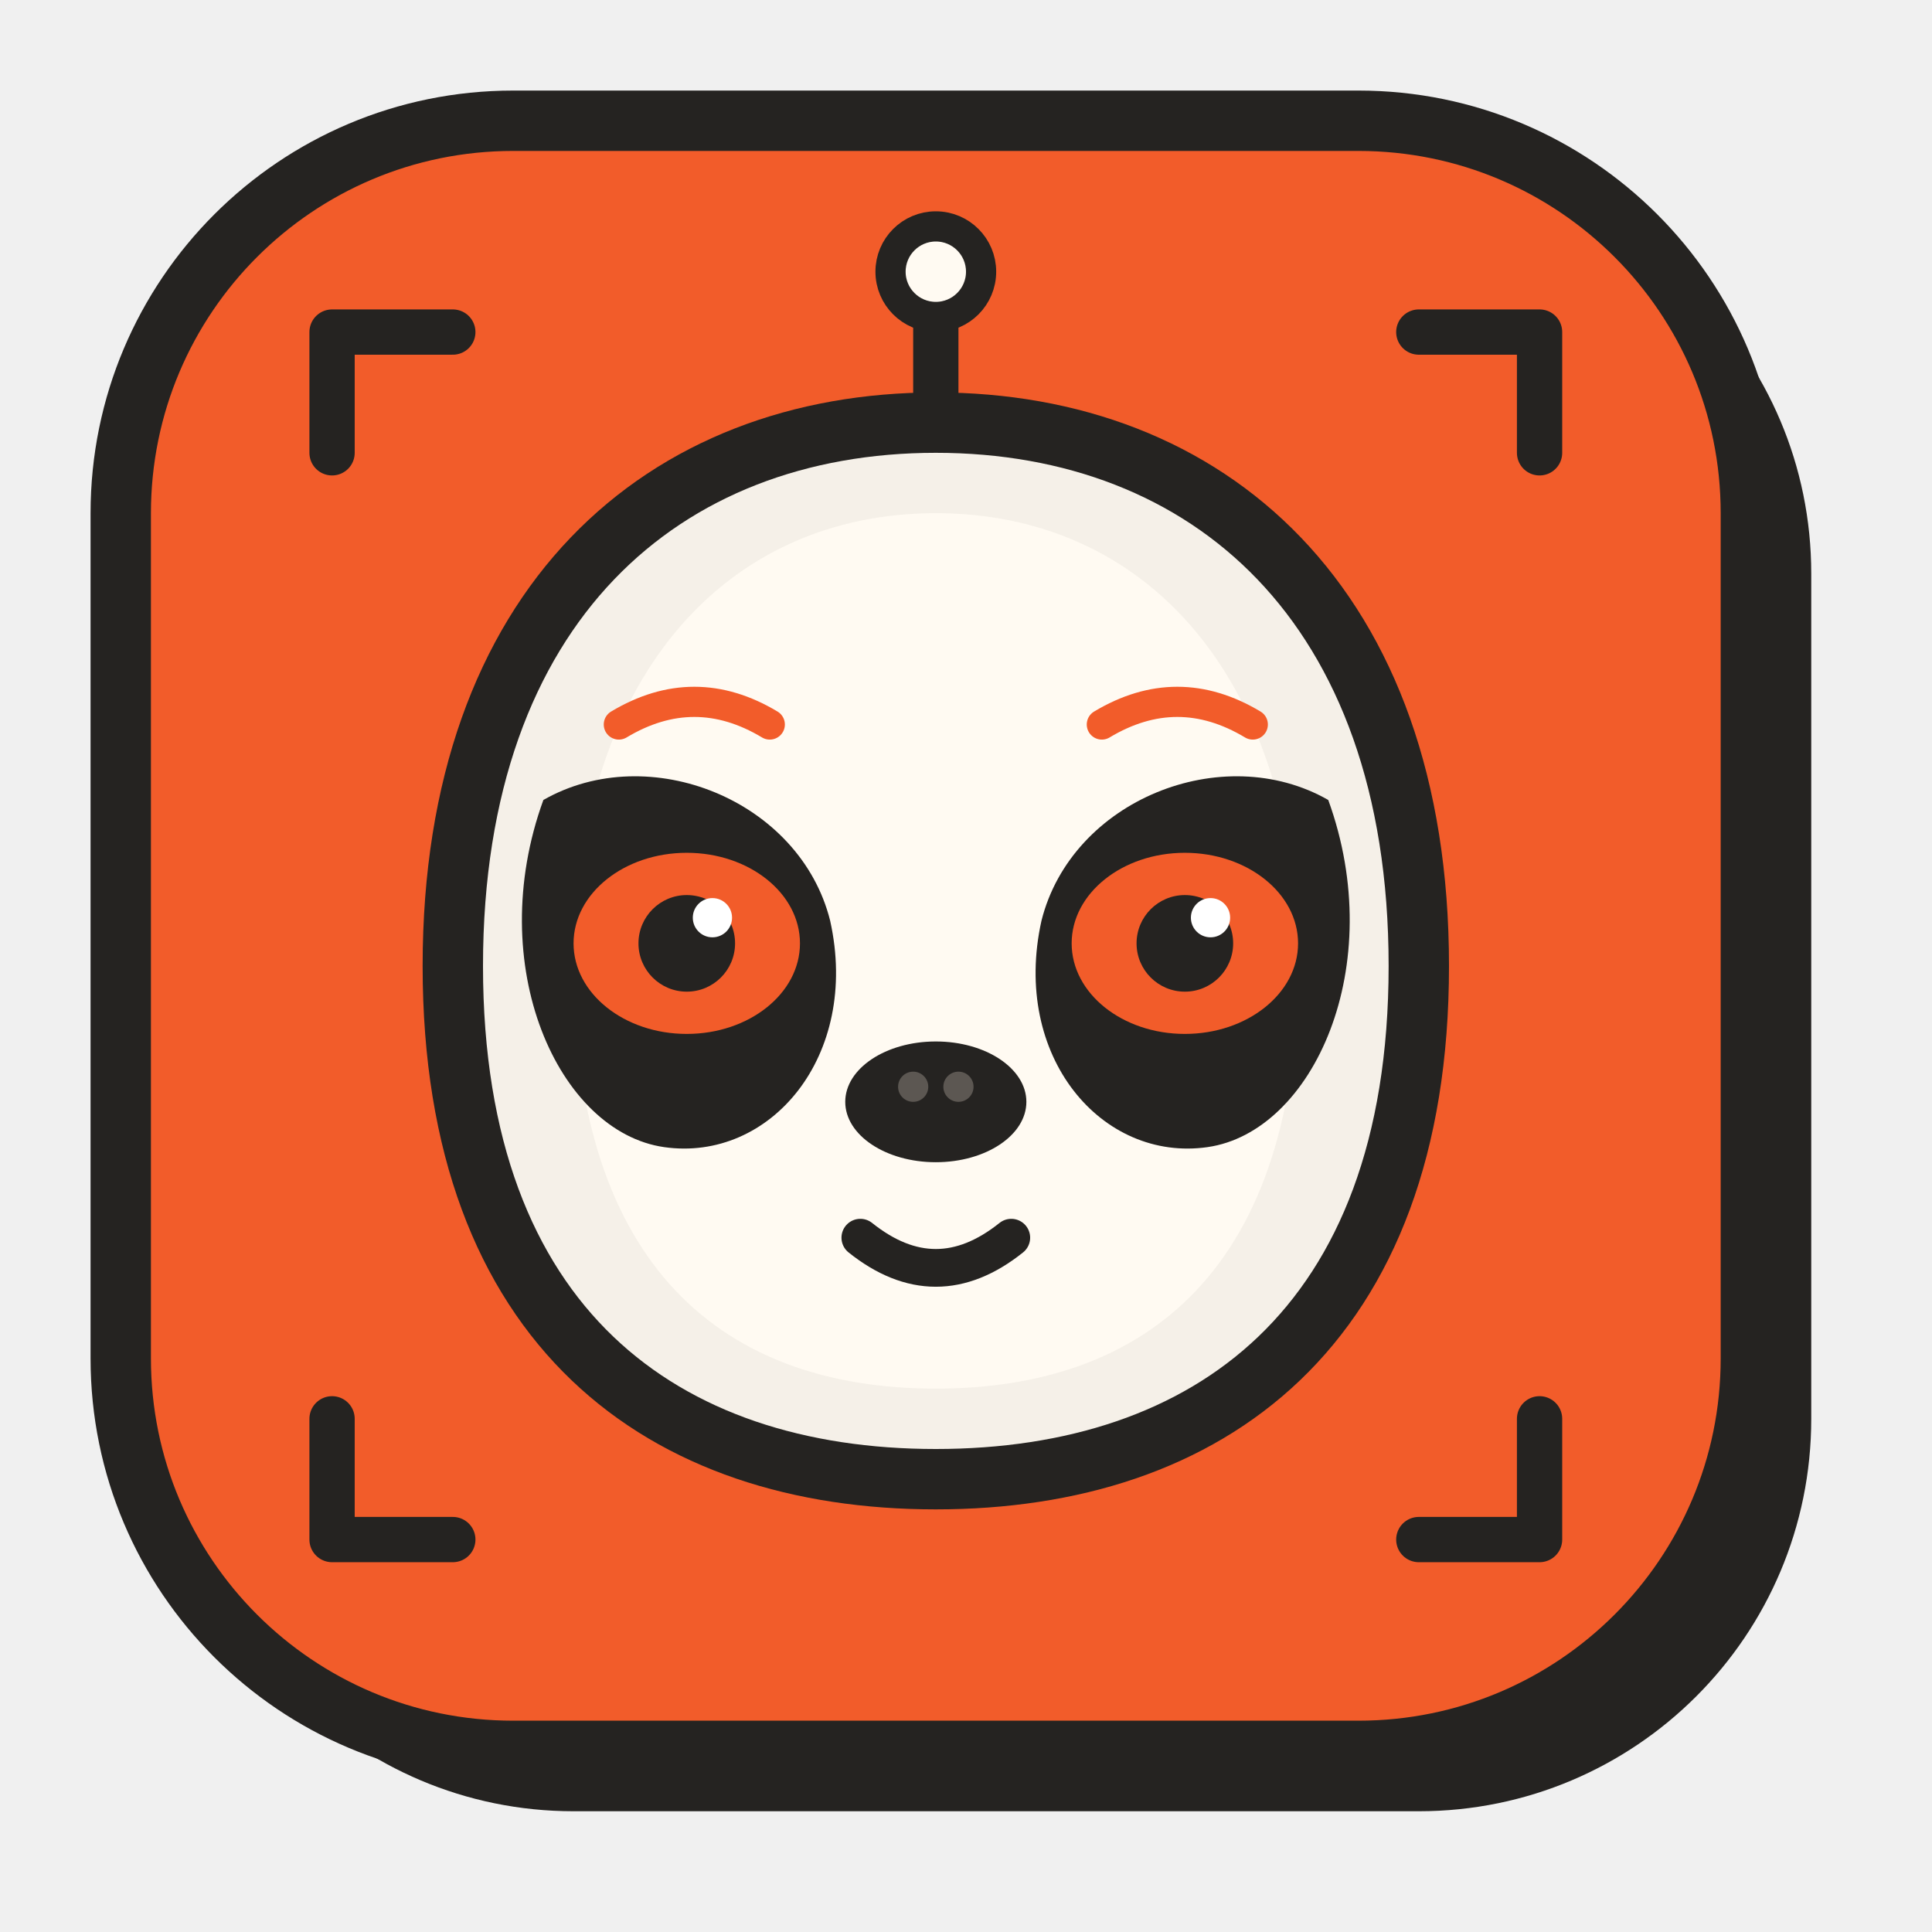
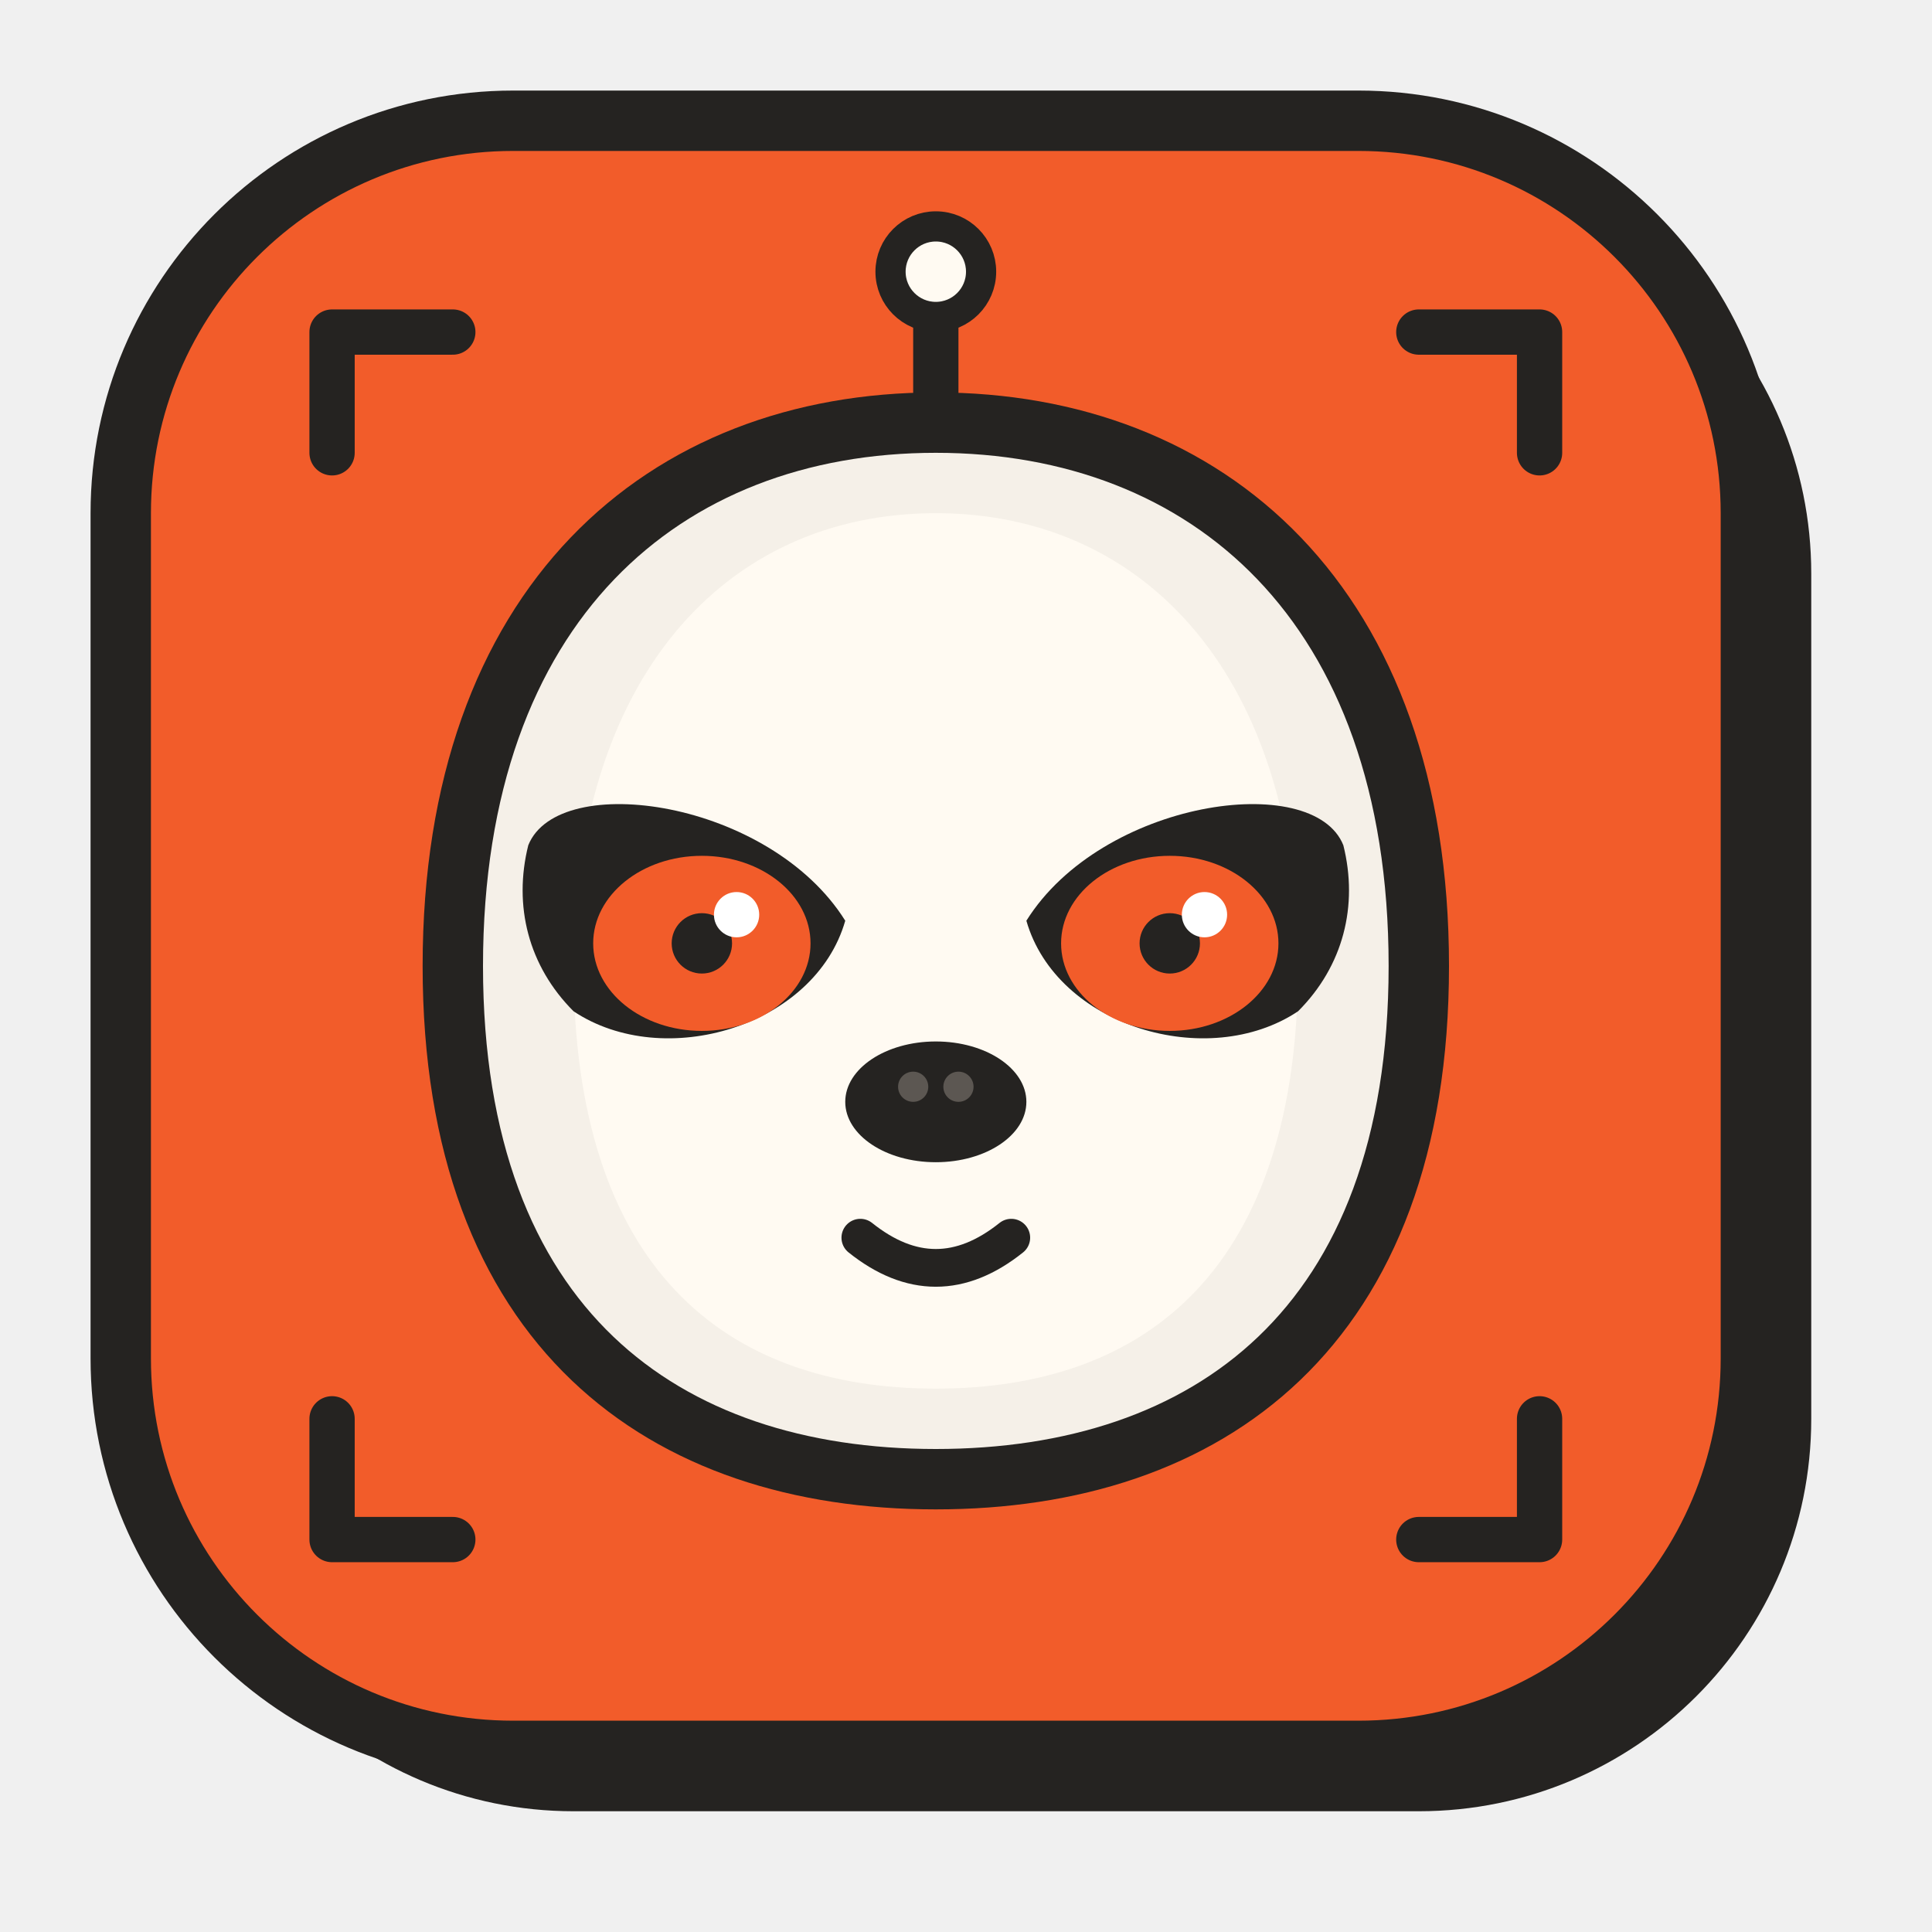
<svg xmlns="http://www.w3.org/2000/svg" viewBox="0 0 128 128" width="128" height="128" fill="none">
  <rect x="12" y="12" width="108" height="108" rx="26" fill="#252321" />
  <rect x="8" y="8" width="108" height="108" rx="26" fill="#f25c2a" stroke="#252321" stroke-width="4" />
  <path d="M22 30 L22 22 L30 22" stroke="#252321" stroke-width="3" stroke-linecap="round" stroke-linejoin="round" />
  <path d="M102 30 L102 22 L94 22" stroke="#252321" stroke-width="3" stroke-linecap="round" stroke-linejoin="round" />
  <path d="M22 94 L22 102 L30 102" stroke="#252321" stroke-width="3" stroke-linecap="round" stroke-linejoin="round" />
  <path d="M102 94 L102 102 L94 102" stroke="#252321" stroke-width="3" stroke-linecap="round" stroke-linejoin="round" />
  <line x1="62" y1="28" x2="62" y2="18" stroke="#252321" stroke-width="3" stroke-linecap="round" />
  <circle cx="62" cy="18" r="3" fill="#fffaf2" stroke="#252321" stroke-width="2" />
  <path d="M30 64 C30 40 44 28 62 28 C80 28 94 40 94 64 C94 88 80 98 62 98 C44 98 30 88 30 64 Z" fill="#f5f0e8" stroke="#252321" stroke-width="4" />
  <path d="M38 64 C38 45 48 34 62 34 C76 34 86 45 86 64 C86 84 76 92 62 92 C48 92 38 84 38 64 Z" fill="#fffaf2" />
-   <path d="M36 53 C43 49 53 53 55 61 C57 70 51 77 44 76 C37 75 32 64 36 53 Z" fill="#252321" />
-   <path d="M88 53 C81 49 71 53 69 61 C67 70 73 77 80 76 C87 75 92 64 88 53 Z" fill="#252321" />
-   <ellipse cx="45.5" cy="62.5" rx="7.5" ry="6" fill="#f25c2a" />
-   <ellipse cx="78.5" cy="62.5" rx="7.5" ry="6" fill="#f25c2a" />
-   <circle cx="45.5" cy="62.5" r="3.2" fill="#252321" />
-   <circle cx="78.5" cy="62.5" r="3.2" fill="#252321" />
-   <circle cx="47.2" cy="60.8" r="1.3" fill="#ffffff" />
-   <circle cx="80.2" cy="60.8" r="1.3" fill="#ffffff" />
+   <path d="M35 56 C37 51 51 53 56 61 C54 68 44 71 38 67 C35 64 34 60 35 56 Z" fill="#252321" />
+   <path d="M89 56 C87 51 73 53 68 61 C70 68 80 71 86 67 C89 64 90 60 89 56 Z" fill="#252321" />
+   <ellipse cx="46.5" cy="62.5" rx="7.2" ry="5.8" fill="#f25c2a" />
+   <ellipse cx="77.5" cy="62.5" rx="7.2" ry="5.8" fill="#f25c2a" />
+   <circle cx="46.5" cy="62.5" r="2.0" fill="#252321" />
+   <circle cx="77.5" cy="62.5" r="2.0" fill="#252321" />
+   <circle cx="48.8" cy="60.6" r="1.5" fill="#ffffff" />
+   <circle cx="79.8" cy="60.6" r="1.5" fill="#ffffff" />
  <ellipse cx="62" cy="73" rx="6" ry="4" fill="#252321" />
  <circle cx="60.5" cy="72" r="1" fill="#5c5752" />
  <circle cx="63.5" cy="72" r="1" fill="#5c5752" />
  <path d="M57 82 Q62 86 67 82" stroke="#252321" stroke-width="2.5" stroke-linecap="round" fill="none" />
-   <path d="M41 48 Q46 45 51 48" stroke="#f25c2a" stroke-width="2" stroke-linecap="round" fill="none" />
-   <path d="M73 48 Q78 45 83 48" stroke="#f25c2a" stroke-width="2" stroke-linecap="round" fill="none" />
</svg>
